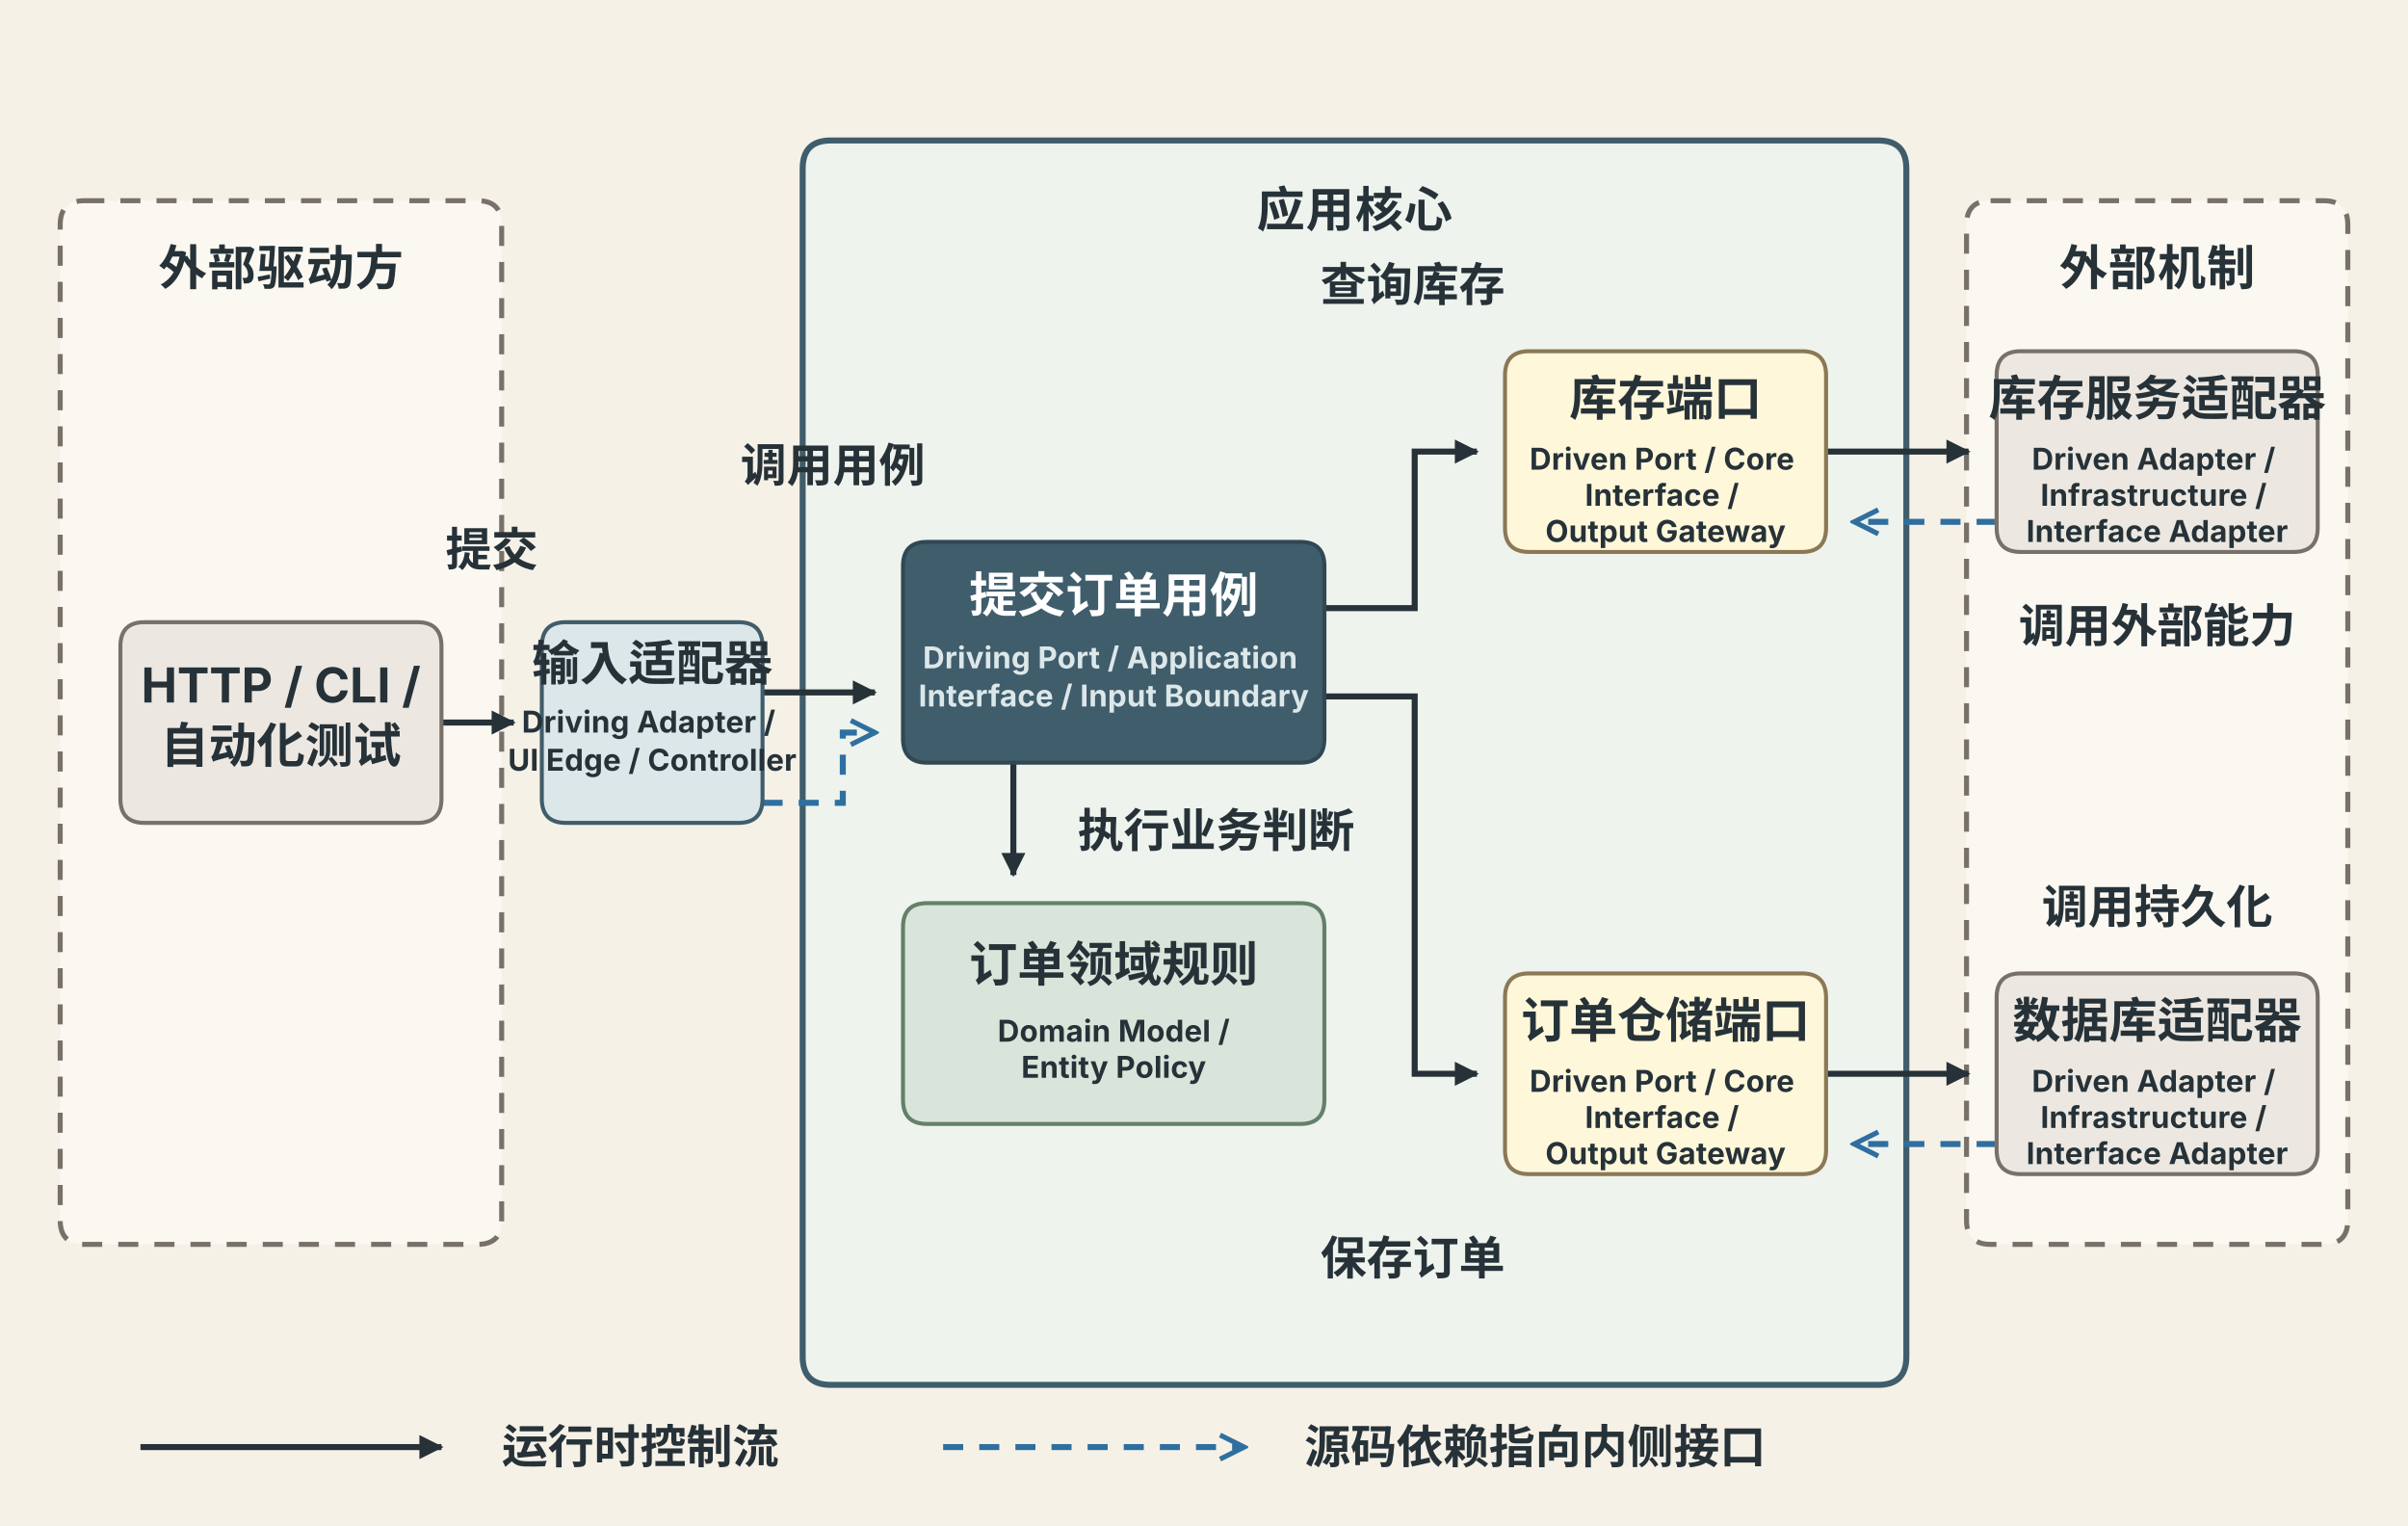
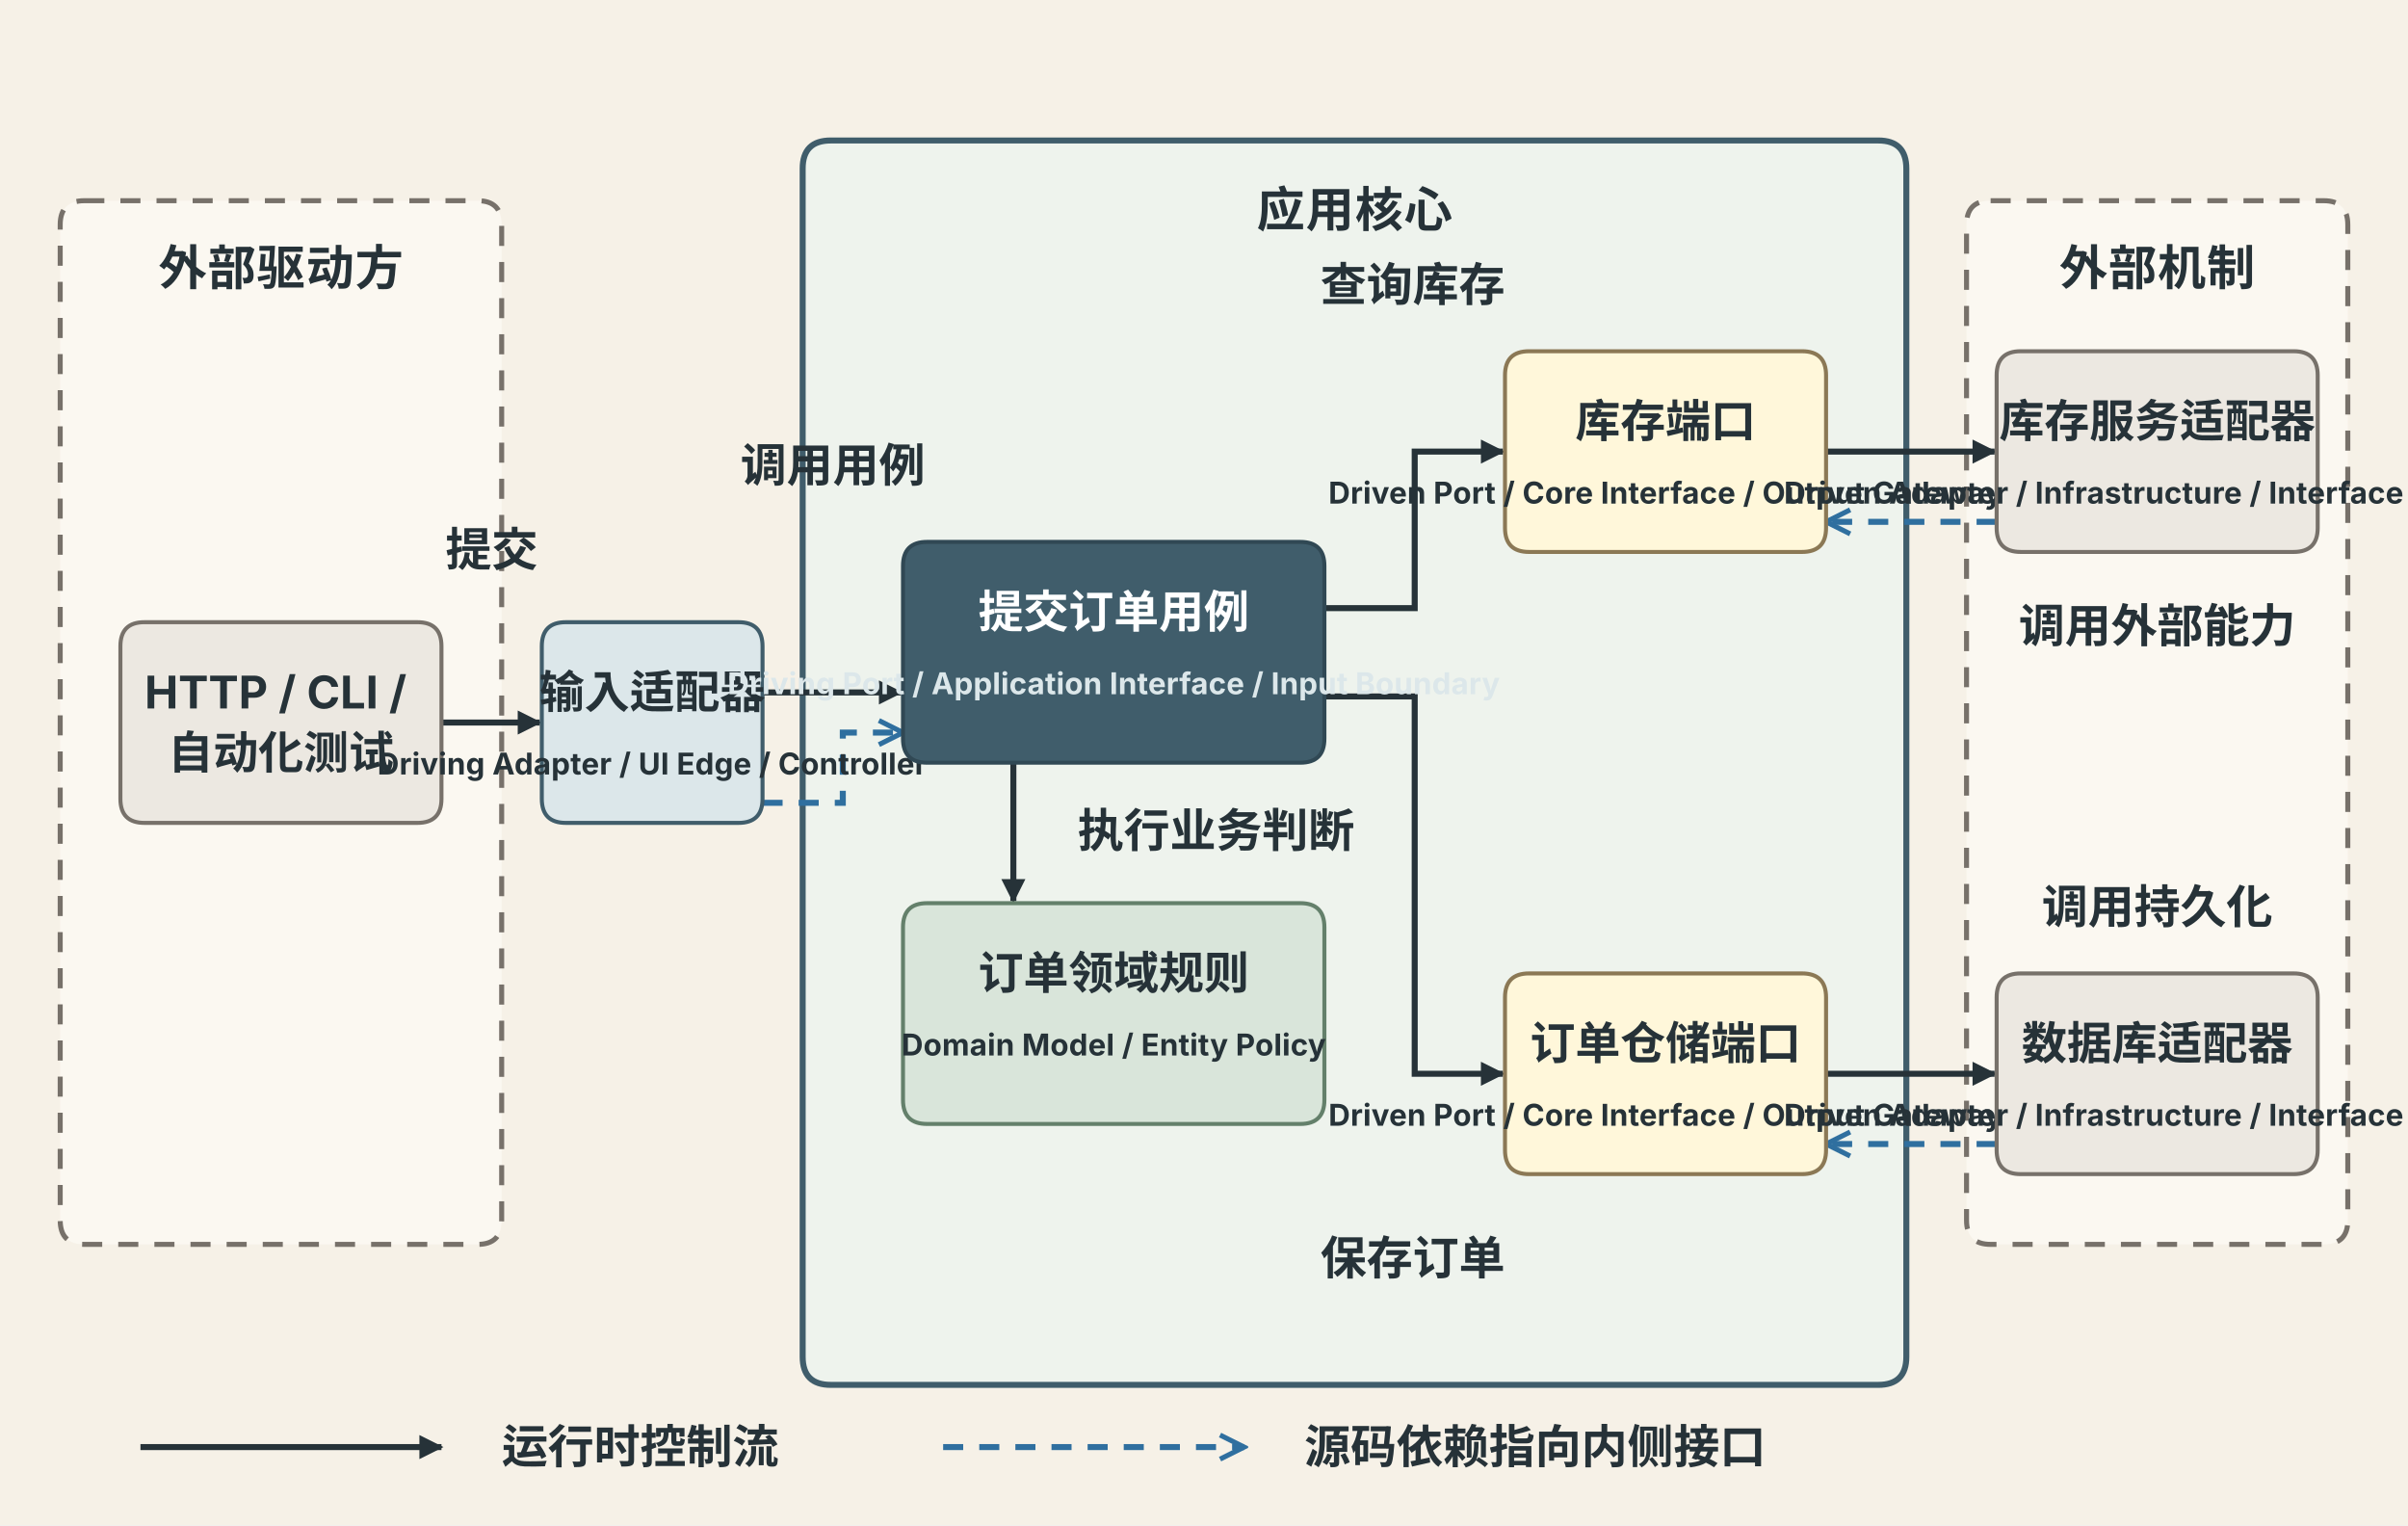
<svg xmlns="http://www.w3.org/2000/svg" viewBox="0 0 1200 760" role="img" aria-labelledby="diagram-title diagram-description">
  <defs>
    <marker id="arrow-runtime" markerUnits="userSpaceOnUse" markerWidth="14" markerHeight="14" viewBox="0 0 14 14" refX="12" refY="7" orient="auto">
      <path d="M1 1L13 7L1 13Z" fill="#263238" />
    </marker>
    <marker id="arrow-dependency" markerUnits="userSpaceOnUse" markerWidth="16" markerHeight="16" viewBox="0 0 16 16" refX="14" refY="8" orient="auto">
      <path d="M2 2L14 8L2 14" fill="none" stroke="#2F6F9F" stroke-width="2.5" />
    </marker>
    <style>
      text{font-family:-apple-system,BlinkMacSystemFont,"Segoe UI","PingFang SC","Hiragino Sans GB","Microsoft YaHei",sans-serif;fill:#263238}
      .boundary-title{font-size:24px;font-weight:750;letter-spacing:.5px}
-       .node-title{font-size:24px;font-weight:720}
+       .node-title{font-size:22.5px;font-weight:720}
      .node-role{font-size:15px;font-weight:650;letter-spacing:.1px}
      .edge-label{font-size:23px;font-weight:700}
      .runtime{fill:none;stroke:#263238;stroke-width:3;marker-end:url(#arrow-runtime)}
      .dependency{fill:none;stroke:#2F6F9F;stroke-width:3;stroke-dasharray:10 8;marker-end:url(#arrow-dependency)}
    </style>
  </defs>
  <path d="M0 0H1200V760H0Z" fill="#F6F1E7" />
-   <path d="M42 100H238Q250 100 250 112V608Q250 620 238 620H42Q30 620 30 608V112Q30 100 42 100Z" fill="#FBF8F1" stroke="#77716A" stroke-width="2.5" stroke-dasharray="10 8" />
+   <path data-boundary-id="b-driver" data-bounds="30 100 220 520" d="M42 100H238Q250 100 250 112V608Q250 620 238 620H42Q30 620 30 608V112Q30 100 42 100Z" fill="#FBF8F1" stroke="#77716A" stroke-width="2.5" stroke-dasharray="10 8" />
  <text x="140" y="142" text-anchor="middle" class="boundary-title">外部驱动方</text>
-   <path d="M414 70H936Q950 70 950 84V676Q950 690 936 690H414Q400 690 400 676V84Q400 70 414 70Z" fill="#EEF3ED" stroke="#405D6B" stroke-width="3" />
+   <path data-boundary-id="b-core" data-bounds="400 70 550 620" d="M414 70H936Q950 70 950 84V676Q950 690 936 690H414Q400 690 400 676V84Q400 70 414 70Z" fill="#EEF3ED" stroke="#405D6B" stroke-width="3" />
  <text x="675" y="113" text-anchor="middle" class="boundary-title">应用核心</text>
-   <path d="M992 100H1158Q1170 100 1170 112V608Q1170 620 1158 620H992Q980 620 980 608V112Q980 100 992 100Z" fill="#FBF8F1" stroke="#77716A" stroke-width="2.5" stroke-dasharray="10 8" />
+   <path data-boundary-id="b-mechanism" data-bounds="980 100 190 520" d="M992 100H1158Q1170 100 1170 112V608Q1170 620 1158 620H992Q980 620 980 608V112Q980 100 992 100Z" fill="#FBF8F1" stroke="#77716A" stroke-width="2.5" stroke-dasharray="10 8" />
  <text x="1075" y="142" text-anchor="middle" class="boundary-title">外部机制</text>
-   <path data-edge-id="c1" data-source="n-driver" data-target="n-input-adapter" d="M220 360H256" class="runtime" />
-   <path data-edge-id="c2" data-source="n-input-adapter" data-target="n-usecase" d="M380 345H436" class="runtime" />
-   <path data-edge-id="c3" data-source="n-usecase" data-target="n-domain" d="M505 380V436" class="runtime" />
-   <path data-edge-id="c4" data-source="n-usecase" data-target="n-inventory-port" d="M660 303H705V225H736" class="runtime" />
-   <path data-edge-id="c5" data-source="n-inventory-port" data-target="n-inventory-adapter" d="M910 225H981" class="runtime" />
-   <path data-edge-id="c6" data-source="n-usecase" data-target="n-order-port" d="M660 347H705V535H736" class="runtime" />
-   <path data-edge-id="c7" data-source="n-order-port" data-target="n-database-adapter" d="M910 535H981" class="runtime" />
-   <path data-edge-id="d1" data-source="n-input-adapter" data-target="n-usecase" d="M380 400H420V365H436" class="dependency" />
-   <path data-edge-id="d2" data-source="n-inventory-adapter" data-target="n-inventory-port" d="M995 260H924" class="dependency" />
-   <path data-edge-id="d3" data-source="n-database-adapter" data-target="n-order-port" d="M995 570H924" class="dependency" />
-   <g data-node-id="n-driver" data-node-bounds="60 310 160 100" data-label="HTTP / CLI / 自动化测试">
+   <path data-edge-id="c1" data-source="n-driver" data-target="n-input-adapter" d="M220 360H269" class="runtime" fill="none" stroke="#263238" stroke-width="3" marker-end="url(#arrow-runtime)" />
+   <path data-edge-id="c2" data-source="n-input-adapter" data-target="n-usecase" d="M380 345H449" class="runtime" fill="none" stroke="#263238" stroke-width="3" marker-end="url(#arrow-runtime)" />
+   <path data-edge-id="c3" data-source="n-usecase" data-target="n-domain" d="M505 380V449" class="runtime" fill="none" stroke="#263238" stroke-width="3" marker-end="url(#arrow-runtime)" />
+   <path data-edge-id="c4" data-source="n-usecase" data-target="n-inventory-port" d="M660 303H705V225H749" class="runtime" fill="none" stroke="#263238" stroke-width="3" marker-end="url(#arrow-runtime)" />
+   <path data-edge-id="c5" data-source="n-inventory-port" data-target="n-inventory-adapter" d="M910 225H994" class="runtime" fill="none" stroke="#263238" stroke-width="3" marker-end="url(#arrow-runtime)" />
+   <path data-edge-id="c6" data-source="n-usecase" data-target="n-order-port" d="M660 347H705V535H749" class="runtime" fill="none" stroke="#263238" stroke-width="3" marker-end="url(#arrow-runtime)" />
+   <path data-edge-id="c7" data-source="n-order-port" data-target="n-database-adapter" d="M910 535H994" class="runtime" fill="none" stroke="#263238" stroke-width="3" marker-end="url(#arrow-runtime)" />
+   <path data-edge-id="d1" data-source="n-input-adapter" data-target="n-usecase" d="M380 400H420V365H450" class="dependency" fill="none" stroke="#2F6F9F" stroke-width="3" stroke-dasharray="10 8" marker-end="url(#arrow-dependency)" />
+   <path data-edge-id="d2" data-source="n-inventory-adapter" data-target="n-inventory-port" d="M995 260H910" class="dependency" fill="none" stroke="#2F6F9F" stroke-width="3" stroke-dasharray="10 8" marker-end="url(#arrow-dependency)" />
+   <path data-edge-id="d3" data-source="n-database-adapter" data-target="n-order-port" d="M995 570H910" class="dependency" fill="none" stroke="#2F6F9F" stroke-width="3" stroke-dasharray="10 8" marker-end="url(#arrow-dependency)" />
+   <g data-node-id="n-driver" data-node-bounds="60 310 160 100" data-bounds="60 310 160 100" data-label="HTTP / CLI / 自动化测试">
    <path d="M72 310H208Q220 310 220 322V398Q220 410 208 410H72Q60 410 60 398V322Q60 310 72 310Z" fill="#ECE8E1" stroke="#77716A" stroke-width="2" />
-     <text x="140" y="350" text-anchor="middle" class="node-title">HTTP / CLI /<tspan x="140" dy="30"> 自动化测试</tspan>
+     <text x="140" y="353" text-anchor="middle" class="node-title">
+       <tspan x="140" textLength="110" lengthAdjust="spacingAndGlyphs">HTTP / CLI /</tspan>
+       <tspan x="140" dy="30" textLength="110" lengthAdjust="spacingAndGlyphs"> 自动化测试</tspan>
    </text>
  </g>
-   <g data-node-id="n-input-adapter" data-node-bounds="270 310 110 100" data-role-label="Driving Adapter / UI Edge / Controller">
+   <g data-node-id="n-input-adapter" data-node-bounds="270 310 110 100" data-bounds="270 310 110 100" data-role-label="Driving Adapter / UI Edge / Controller">
    <path d="M282 310H368Q380 310 380 322V398Q380 410 368 410H282Q270 410 270 398V322Q270 310 282 310Z" fill="#DCE7EA" stroke="#405D6B" stroke-width="2" />
-     <text x="325" y="339" text-anchor="middle" class="node-title" textLength="88" lengthAdjust="spacingAndGlyphs">输入适配器</text>
-     <text x="325" y="365" text-anchor="middle" class="node-role" fill="#405D6B">
-       <tspan x="325" textLength="88" lengthAdjust="spacingAndGlyphs">Driving Adapter /</tspan>
-       <tspan x="325" dy="19" textLength="88" lengthAdjust="spacingAndGlyphs"> UI Edge / Controller</tspan>
+     <text x="325" y="352.8" text-anchor="middle" class="node-title" textLength="60" lengthAdjust="spacingAndGlyphs">输入适配器</text>
+     <text x="325" y="385.9" text-anchor="middle" class="node-role" fill="#405D6B">
+       <tspan x="325" textLength="60" lengthAdjust="spacingAndGlyphs">Driving Adapter / UI Edge / Controller</tspan>
    </text>
  </g>
-   <g data-node-id="n-usecase" data-node-bounds="450 270 210 110" data-role-label="Driving Port / Application Interface / Input Boundary">
+   <g data-node-id="n-usecase" data-node-bounds="450 270 210 110" data-bounds="450 270 210 110" data-role-label="Driving Port / Application Interface / Input Boundary">
    <path d="M462 270H648Q660 270 660 282V368Q660 380 648 380H462Q450 380 450 368V282Q450 270 462 270Z" fill="#405D6B" stroke="#304854" stroke-width="2" />
-     <text x="555" y="305" text-anchor="middle" class="node-title" style="fill:#FFFFFF">提交订单用例</text>
-     <text x="555" y="333" text-anchor="middle" class="node-role" style="fill:#DCE7EA">
-       <tspan x="555">Driving Port / Application</tspan>
-       <tspan x="555" dy="19"> Interface / Input Boundary</tspan>
+     <text x="555" y="312.8" text-anchor="middle" class="node-title" style="fill:#FFFFFF">提交订单用例</text>
+     <text x="555" y="345.9" text-anchor="middle" class="node-role" style="fill:#DCE7EA">
+       <tspan x="555" textLength="160" lengthAdjust="spacingAndGlyphs">Driving Port / Application Interface / Input Boundary</tspan>
    </text>
  </g>
-   <g data-node-id="n-domain" data-node-bounds="450 450 210 110" data-role-label="Domain Model / Entity Policy">
+   <g data-node-id="n-domain" data-node-bounds="450 450 210 110" data-bounds="450 450 210 110" data-role-label="Domain Model / Entity Policy">
    <path d="M462 450H648Q660 450 660 462V548Q660 560 648 560H462Q450 560 450 548V462Q450 450 462 450Z" fill="#D9E5DA" stroke="#64806B" stroke-width="2" />
-     <text x="555" y="489" text-anchor="middle" class="node-title">订单领域规则</text>
-     <text x="555" y="519" text-anchor="middle" class="node-role" fill="#405D6B">Domain Model /<tspan x="555" dy="18"> Entity Policy</tspan>
+     <text x="555" y="492.8" text-anchor="middle" class="node-title">订单领域规则</text>
+     <text x="555" y="525.9" text-anchor="middle" class="node-role" fill="#405D6B">
+       <tspan x="555" textLength="160" lengthAdjust="spacingAndGlyphs">Domain Model / Entity Policy</tspan>
    </text>
  </g>
-   <g data-node-id="n-inventory-port" data-node-bounds="750 175 160 100" data-role-label="Driven Port / Core Interface / Output Gateway">
+   <g data-node-id="n-inventory-port" data-node-bounds="750 175 160 100" data-bounds="750 175 160 100" data-role-label="Driven Port / Core Interface / Output Gateway">
    <path d="M762 175H898Q910 175 910 187V263Q910 275 898 275H762Q750 275 750 263V187Q750 175 762 175Z" fill="#FFF7DA" stroke="#8B7855" stroke-width="2" />
-     <text x="830" y="207" text-anchor="middle" class="node-title">库存端口</text>
-     <text x="830" y="234" text-anchor="middle" class="node-role" fill="#6A5A3E">
-       <tspan x="830" textLength="112" lengthAdjust="spacingAndGlyphs">Driven Port / Core</tspan>
-       <tspan x="830" dy="18"> Interface /</tspan>
-       <tspan x="830" dy="18"> Output Gateway</tspan>
+     <text x="830" y="217.8" text-anchor="middle" class="node-title">库存端口</text>
+     <text x="830" y="250.9" text-anchor="middle" class="node-role" fill="#6A5A3E">
+       <tspan x="830" textLength="110" lengthAdjust="spacingAndGlyphs">Driven Port / Core Interface / Output Gateway</tspan>
    </text>
  </g>
-   <g data-node-id="n-order-port" data-node-bounds="750 485 160 100" data-role-label="Driven Port / Core Interface / Output Gateway">
+   <g data-node-id="n-order-port" data-node-bounds="750 485 160 100" data-bounds="750 485 160 100" data-role-label="Driven Port / Core Interface / Output Gateway">
    <path d="M762 485H898Q910 485 910 497V573Q910 585 898 585H762Q750 585 750 573V497Q750 485 762 485Z" fill="#FFF7DA" stroke="#8B7855" stroke-width="2" />
-     <text x="830" y="517" text-anchor="middle" class="node-title" textLength="112" lengthAdjust="spacingAndGlyphs">订单仓储端口</text>
-     <text x="830" y="544" text-anchor="middle" class="node-role" fill="#6A5A3E">
-       <tspan x="830" textLength="112" lengthAdjust="spacingAndGlyphs">Driven Port / Core</tspan>
-       <tspan x="830" dy="18"> Interface /</tspan>
-       <tspan x="830" dy="18"> Output Gateway</tspan>
+     <text x="830" y="527.8" text-anchor="middle" class="node-title" textLength="110" lengthAdjust="spacingAndGlyphs">订单仓储端口</text>
+     <text x="830" y="560.9" text-anchor="middle" class="node-role" fill="#6A5A3E">
+       <tspan x="830" textLength="110" lengthAdjust="spacingAndGlyphs">Driven Port / Core Interface / Output Gateway</tspan>
    </text>
  </g>
-   <g data-node-id="n-inventory-adapter" data-node-bounds="995 175 160 100" data-role-label="Driven Adapter / Infrastructure / Interface Adapter">
+   <g data-node-id="n-inventory-adapter" data-node-bounds="995 175 160 100" data-bounds="995 175 160 100" data-role-label="Driven Adapter / Infrastructure / Interface Adapter">
    <path d="M1007 175H1143Q1155 175 1155 187V263Q1155 275 1143 275H1007Q995 275 995 263V187Q995 175 1007 175Z" fill="#ECE8E1" stroke="#77716A" stroke-width="2" />
-     <text x="1075" y="207" text-anchor="middle" class="node-title" textLength="136" lengthAdjust="spacingAndGlyphs">库存服务适配器</text>
-     <text x="1075" y="234" text-anchor="middle" class="node-role" fill="#55514B">
-       <tspan x="1075" textLength="112" lengthAdjust="spacingAndGlyphs">Driven Adapter /</tspan>
-       <tspan x="1075" dy="18" textLength="112" lengthAdjust="spacingAndGlyphs"> Infrastructure /</tspan>
-       <tspan x="1075" dy="18" textLength="112" lengthAdjust="spacingAndGlyphs"> Interface Adapter</tspan>
+     <text x="1075" y="217.8" text-anchor="middle" class="node-title" textLength="110" lengthAdjust="spacingAndGlyphs">库存服务适配器</text>
+     <text x="1075" y="250.9" text-anchor="middle" class="node-role" fill="#55514B">
+       <tspan x="1075" textLength="110" lengthAdjust="spacingAndGlyphs">Driven Adapter / Infrastructure / Interface Adapter</tspan>
    </text>
  </g>
-   <g data-node-id="n-database-adapter" data-node-bounds="995 485 160 100" data-role-label="Driven Adapter / Infrastructure / Interface Adapter">
+   <g data-node-id="n-database-adapter" data-node-bounds="995 485 160 100" data-bounds="995 485 160 100" data-role-label="Driven Adapter / Infrastructure / Interface Adapter">
    <path d="M1007 485H1143Q1155 485 1155 497V573Q1155 585 1143 585H1007Q995 585 995 573V497Q995 485 1007 485Z" fill="#ECE8E1" stroke="#77716A" stroke-width="2" />
-     <text x="1075" y="517" text-anchor="middle" class="node-title" textLength="136" lengthAdjust="spacingAndGlyphs">数据库适配器</text>
-     <text x="1075" y="544" text-anchor="middle" class="node-role" fill="#55514B">
-       <tspan x="1075" textLength="112" lengthAdjust="spacingAndGlyphs">Driven Adapter /</tspan>
-       <tspan x="1075" dy="18" textLength="112" lengthAdjust="spacingAndGlyphs"> Infrastructure /</tspan>
-       <tspan x="1075" dy="18" textLength="112" lengthAdjust="spacingAndGlyphs"> Interface Adapter</tspan>
+     <text x="1075" y="527.8" text-anchor="middle" class="node-title" textLength="110" lengthAdjust="spacingAndGlyphs">数据库适配器</text>
+     <text x="1075" y="560.9" text-anchor="middle" class="node-role" fill="#55514B">
+       <tspan x="1075" textLength="110" lengthAdjust="spacingAndGlyphs">Driven Adapter / Infrastructure / Interface Adapter</tspan>
    </text>
  </g>
  <text x="245" y="282" text-anchor="middle" class="edge-label" data-edge-id="c1" data-stroke-clearance-css="8" data-arrow-clearance-css="16" data-node-clearance-css="12">提交</text>
  <text x="415" y="240" text-anchor="middle" class="edge-label" data-edge-id="c2" data-stroke-clearance-css="8" data-arrow-clearance-css="16" data-node-clearance-css="12">调用用例</text>
  <text x="606" y="422" text-anchor="middle" class="edge-label" data-edge-id="c3" data-stroke-clearance-css="8" data-arrow-clearance-css="16" data-node-clearance-css="12">执行业务判断</text>
  <text x="704" y="150" text-anchor="middle" class="edge-label" data-edge-id="c4" data-stroke-clearance-css="8" data-arrow-clearance-css="16" data-node-clearance-css="12">查询库存</text>
  <text x="1075" y="320" text-anchor="middle" class="edge-label" data-edge-id="c5" data-stroke-clearance-css="8" data-arrow-clearance-css="16" data-node-clearance-css="12">调用外部能力</text>
  <text x="704" y="635" text-anchor="middle" class="edge-label" data-edge-id="c6" data-stroke-clearance-css="8" data-arrow-clearance-css="16" data-node-clearance-css="12">保存订单</text>
  <text x="1075" y="460" text-anchor="middle" class="edge-label" data-edge-id="c7" data-stroke-clearance-css="8" data-arrow-clearance-css="16" data-node-clearance-css="12">调用持久化</text>
  <path d="M70 721H220" class="runtime" />
  <text x="250" y="729" class="edge-label">运行时控制流</text>
  <path d="M470 721H620" class="dependency" />
  <text x="650" y="729" class="edge-label" fill="#2F6F9F">源码依赖指向内侧接口</text>
</svg>
